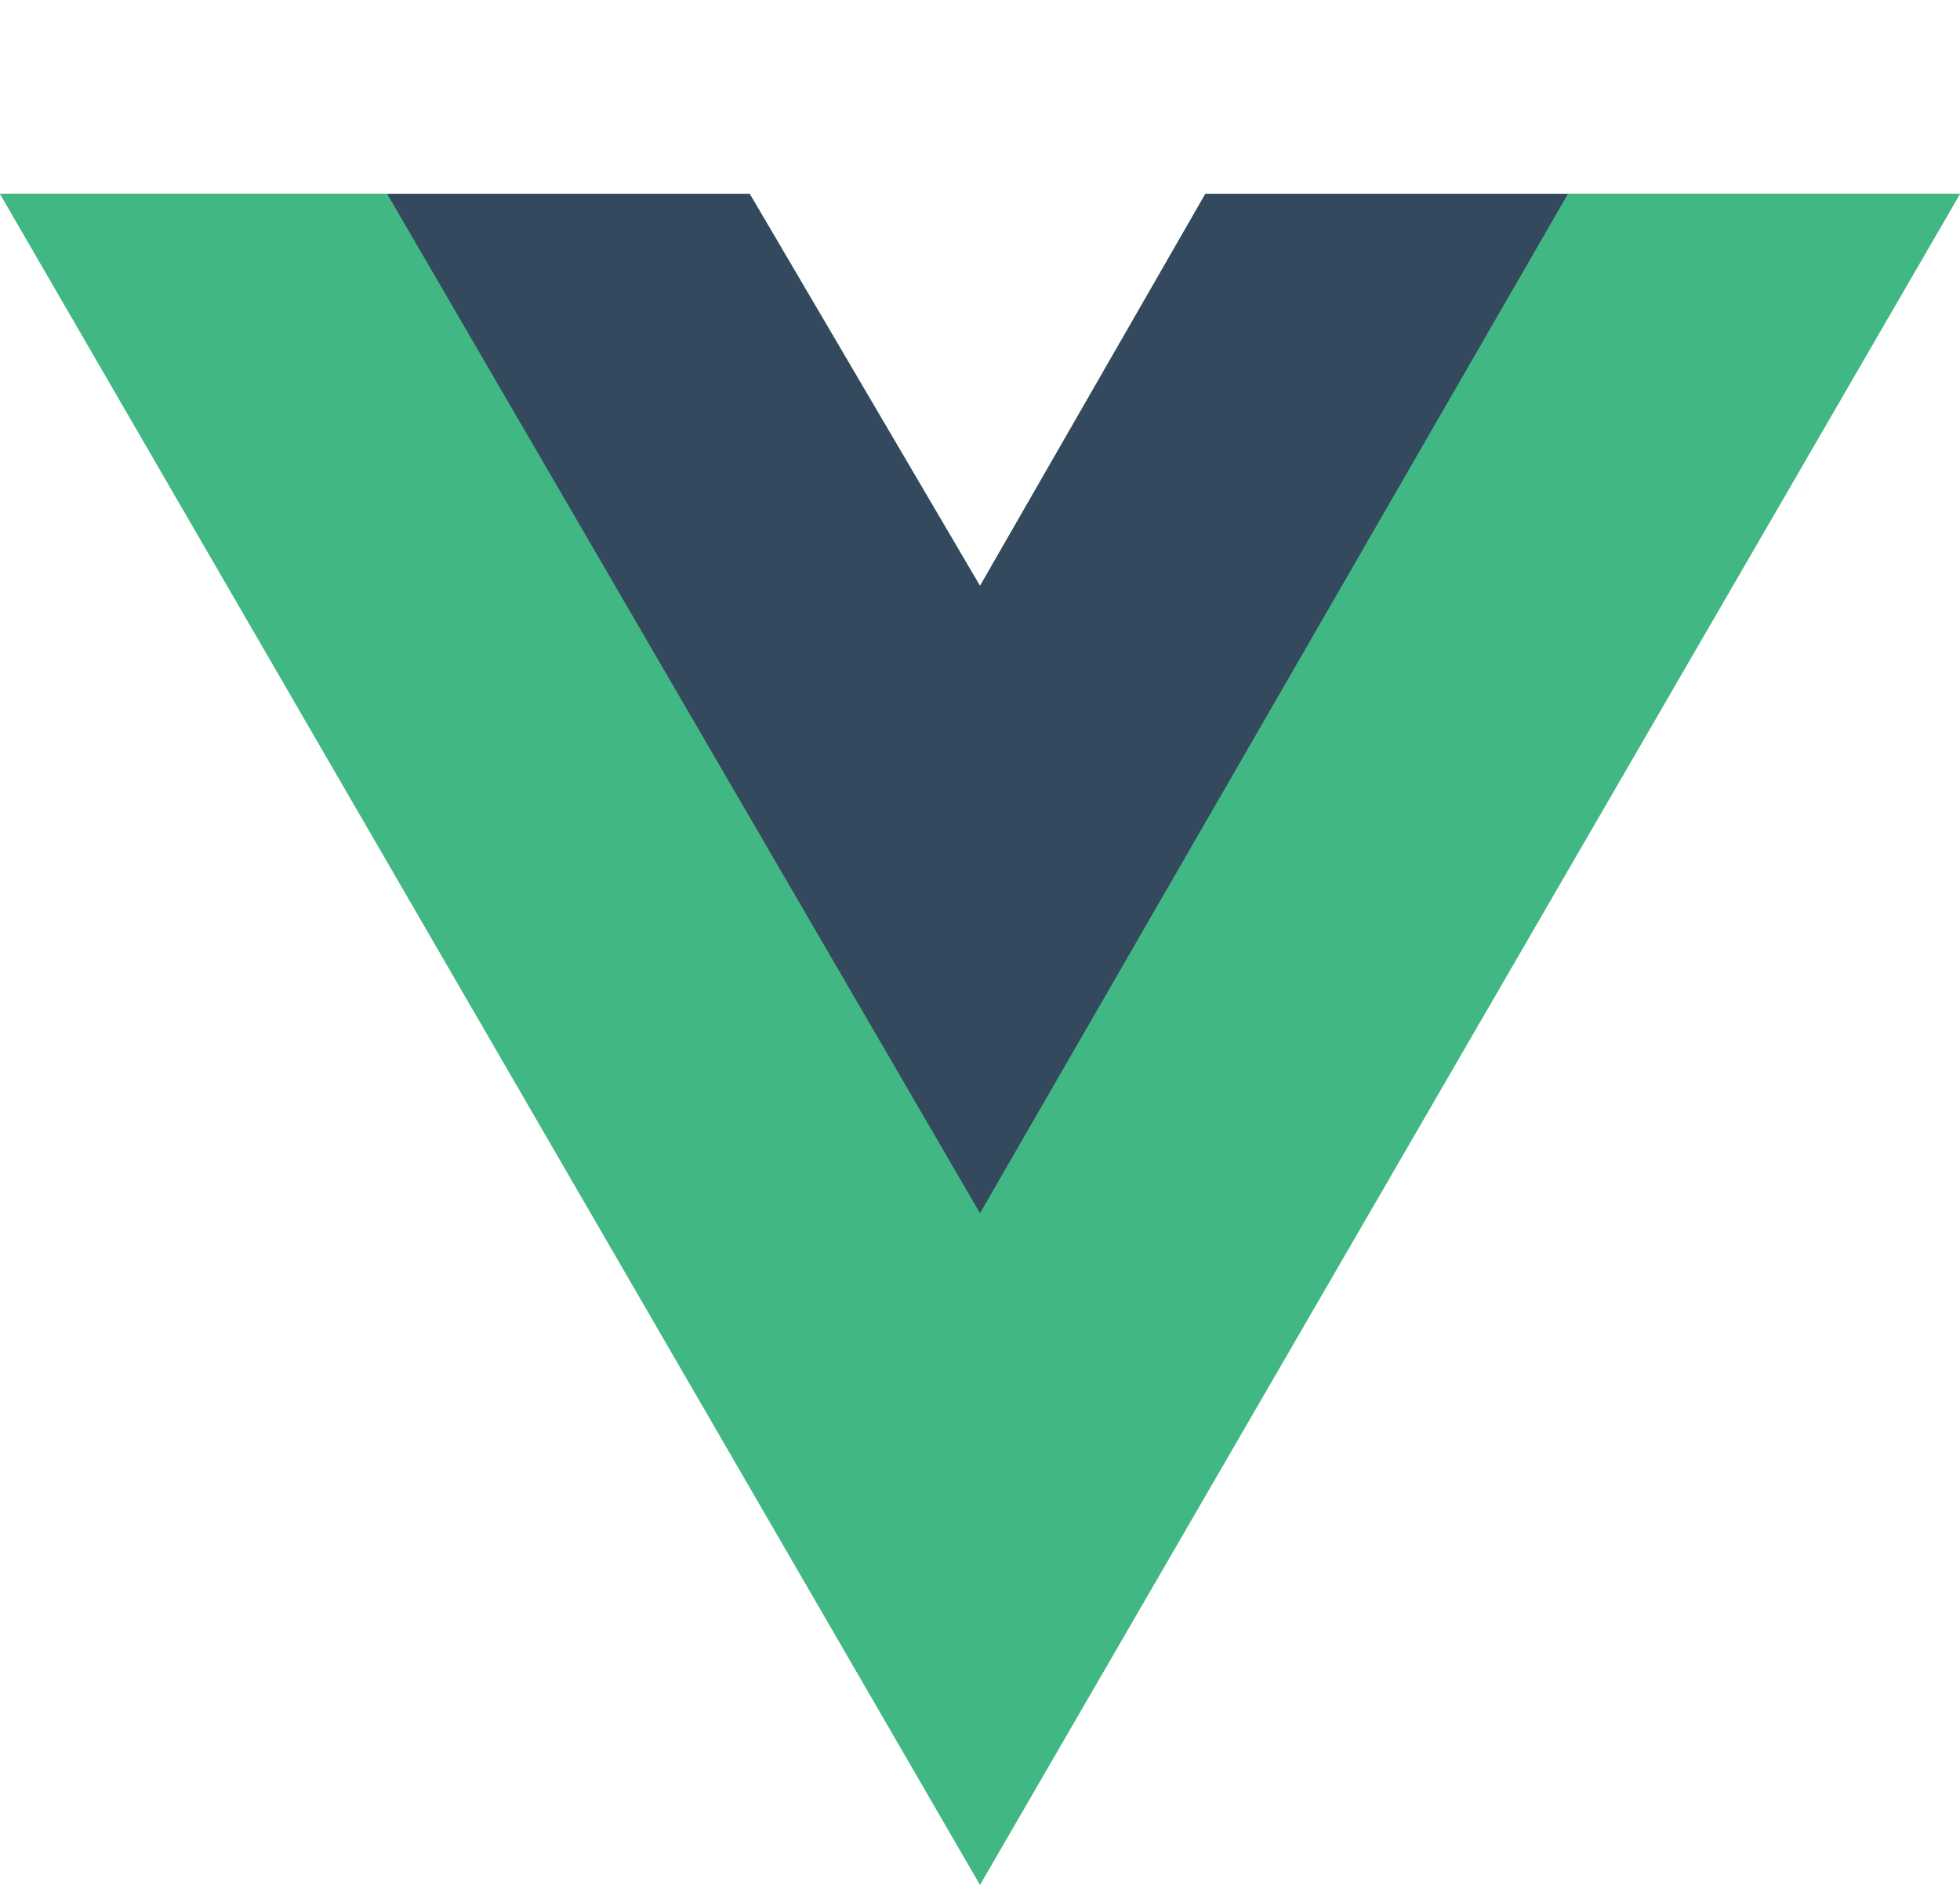
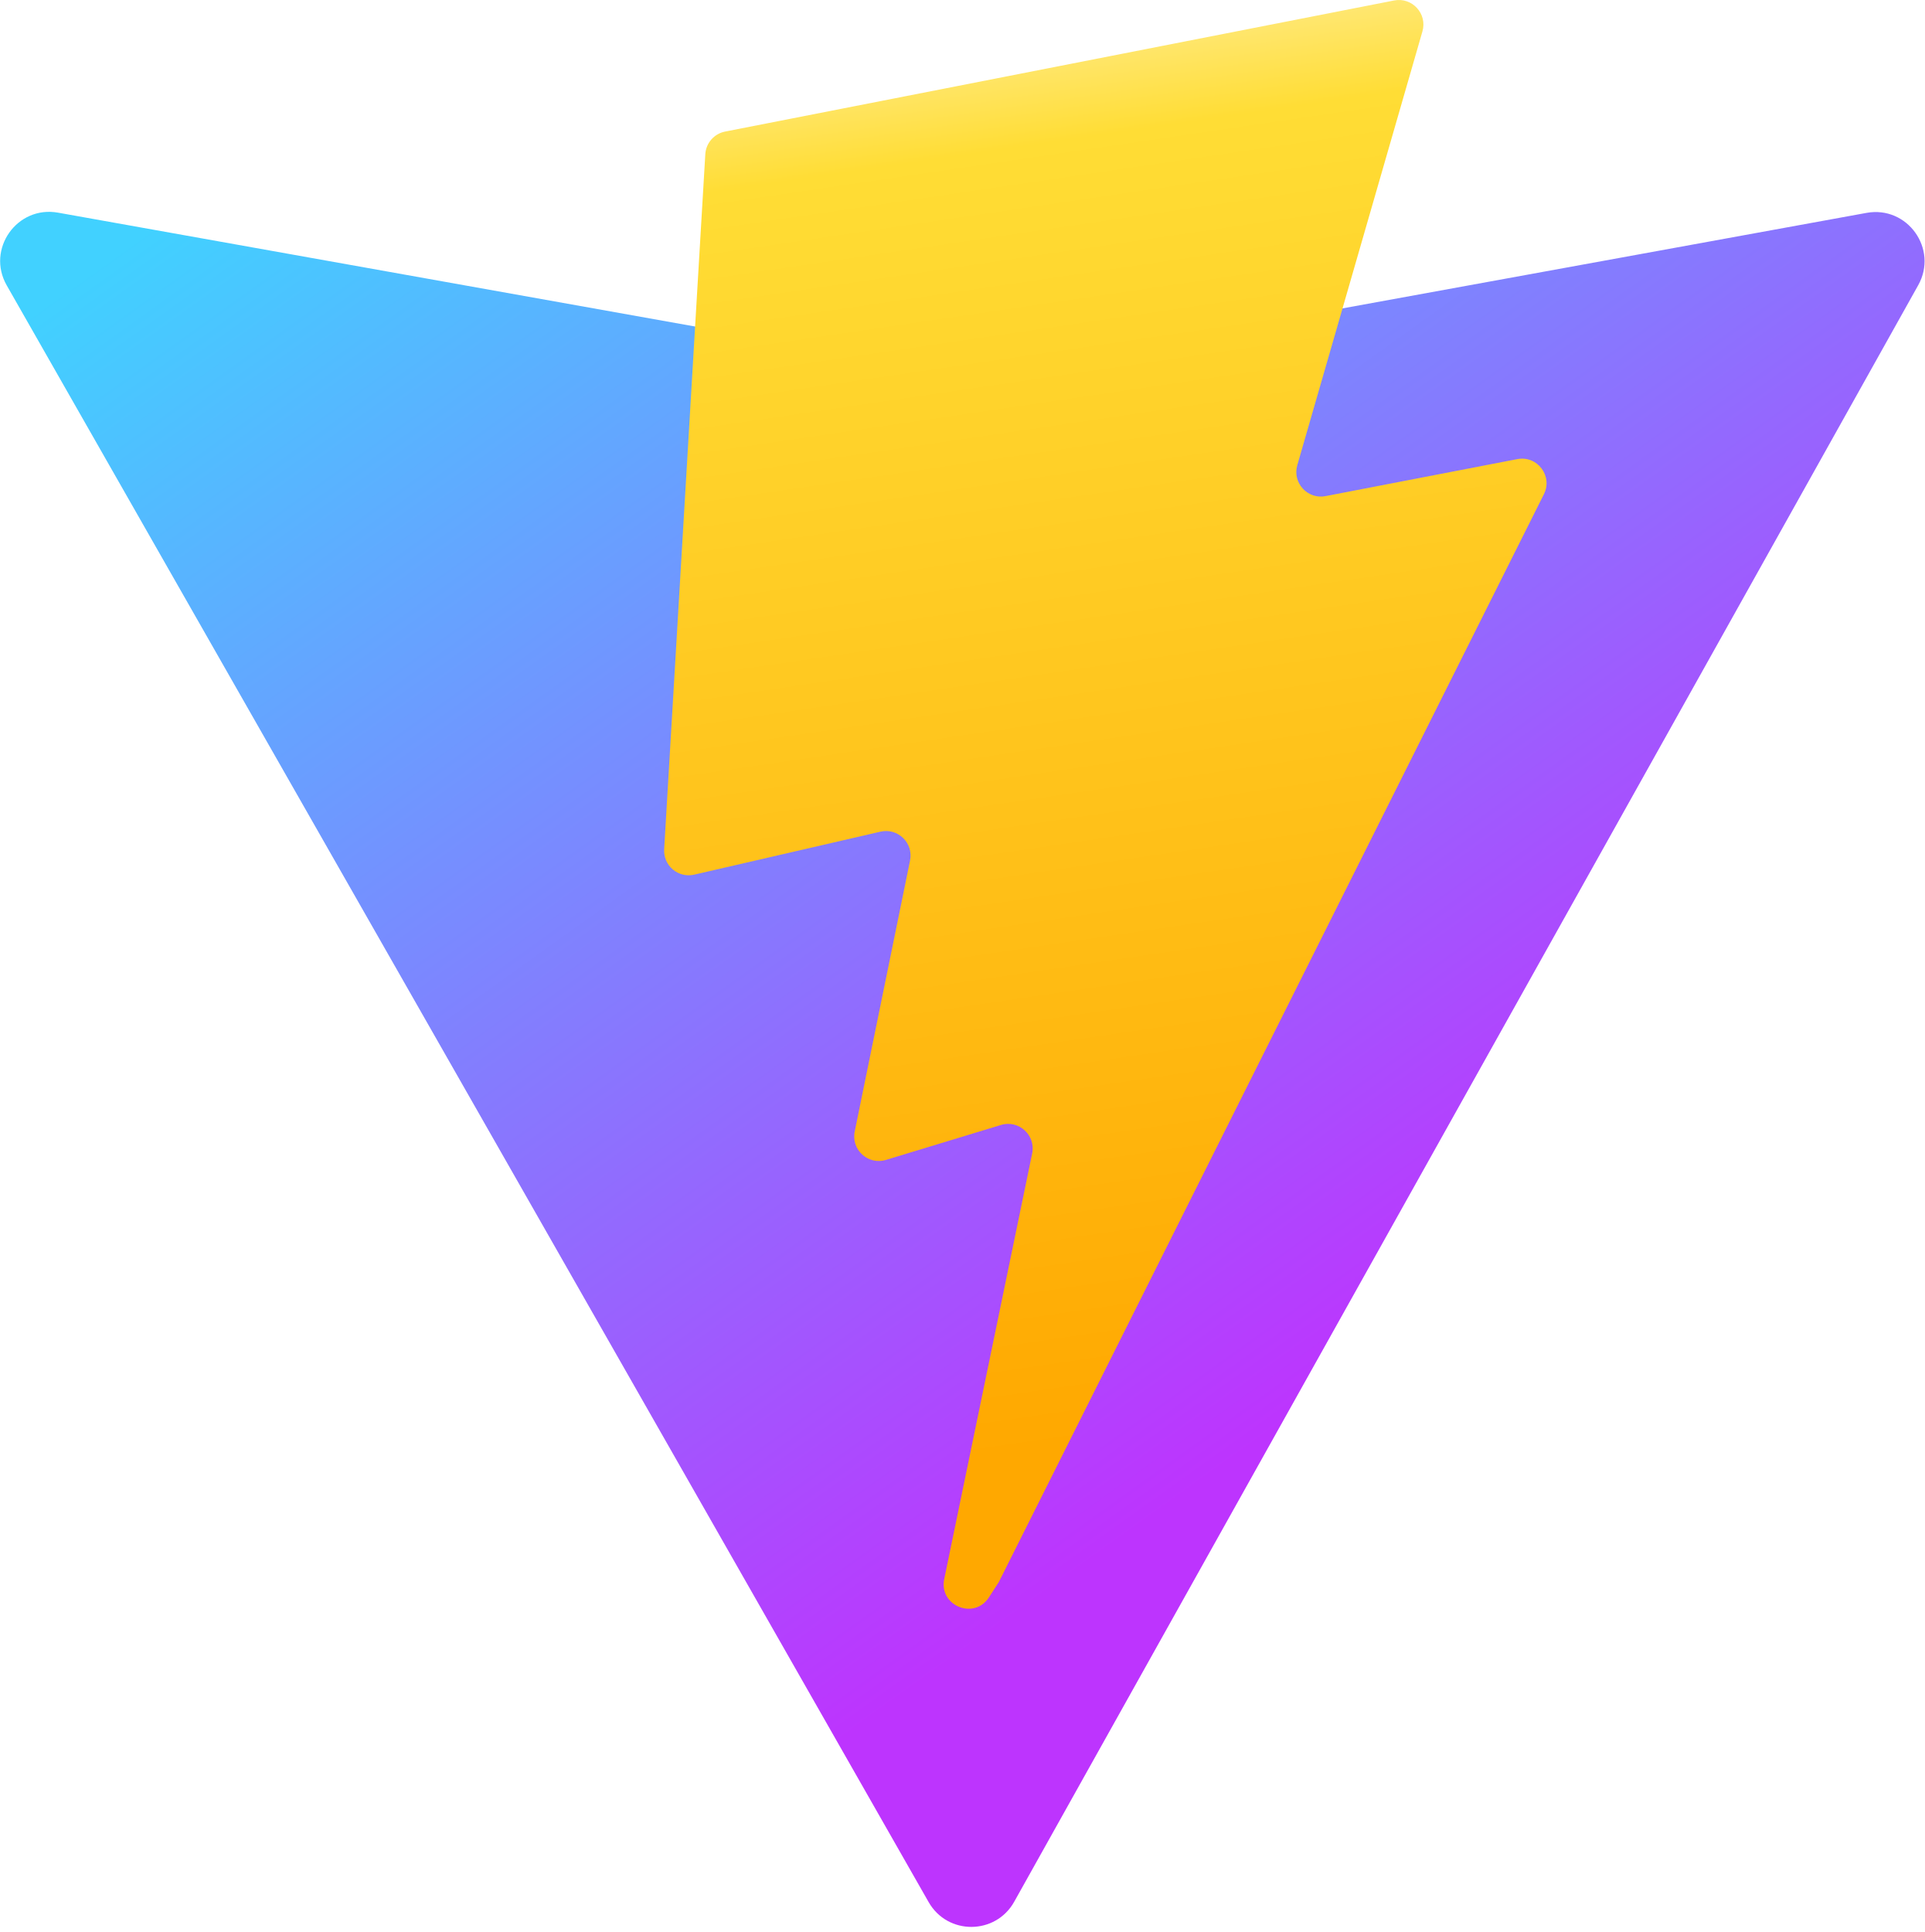
- <svg xmlns="http://www.w3.org/2000/svg" aria-hidden="true" role="img" class="iconify iconify--logos" width="37.07" height="36" preserveAspectRatio="xMidYMid meet" viewBox="0 0 256 198">
-   <path fill="#41B883" d="M204.8 0H256L128 220.8L0 0h97.92L128 51.2L157.44 0h47.36Z" />
-   <path fill="#41B883" d="m0 0l128 220.8L256 0h-51.2L128 132.48L50.56 0H0Z" />
-   <path fill="#35495E" d="M50.56 0L128 133.12L204.8 0h-47.36L128 51.2L97.92 0H50.56Z" />
+ <svg xmlns="http://www.w3.org/2000/svg" aria-hidden="true" role="img" class="iconify iconify--logos" width="31.88" height="32" preserveAspectRatio="xMidYMid meet" viewBox="0 0 256 257">
+   <defs>
+     <linearGradient id="IconifyId1813088fe1fbc01fb466" x1="-.828%" x2="57.636%" y1="7.652%" y2="78.411%">
+       <stop offset="0%" stop-color="#41D1FF" />
+       <stop offset="100%" stop-color="#BD34FE" />
+     </linearGradient>
+     <linearGradient id="IconifyId1813088fe1fbc01fb467" x1="43.376%" x2="50.316%" y1="2.242%" y2="89.03%">
+       <stop offset="0%" stop-color="#FFEA83" />
+       <stop offset="8.333%" stop-color="#FFDD35" />
+       <stop offset="100%" stop-color="#FFA800" />
+     </linearGradient>
+   </defs>
+   <path fill="url(#IconifyId1813088fe1fbc01fb466)" d="M255.153 37.938L134.897 252.976c-2.483 4.44-8.862 4.466-11.382.048L.875 37.958c-2.746-4.814 1.371-10.646 6.827-9.67l120.385 21.517a6.537 6.537 0 0 0 2.322-.004l117.867-21.483c5.438-.991 9.574 4.796 6.877 9.62Z" />
+   <path fill="url(#IconifyId1813088fe1fbc01fb467)" d="M185.432.063L96.44 17.501a3.268 3.268 0 0 0-2.634 3.014l-5.474 92.456a3.268 3.268 0 0 0 3.997 3.378l24.777-5.718c2.318-.535 4.413 1.507 3.936 3.838l-7.361 36.047c-.495 2.426 1.782 4.5 4.151 3.78l15.304-4.649c2.372-.72 4.652 1.36 4.15 3.788l-11.698 56.621c-.732 3.542 3.979 5.473 5.943 2.437l1.313-2.028l72.516-144.72c1.215-2.423-.88-5.186-3.54-4.672l-25.505 4.922c-2.396.462-4.435-1.77-3.759-4.114l16.646-57.705c.677-2.35-1.37-4.583-3.769-4.113Z" />
</svg>
